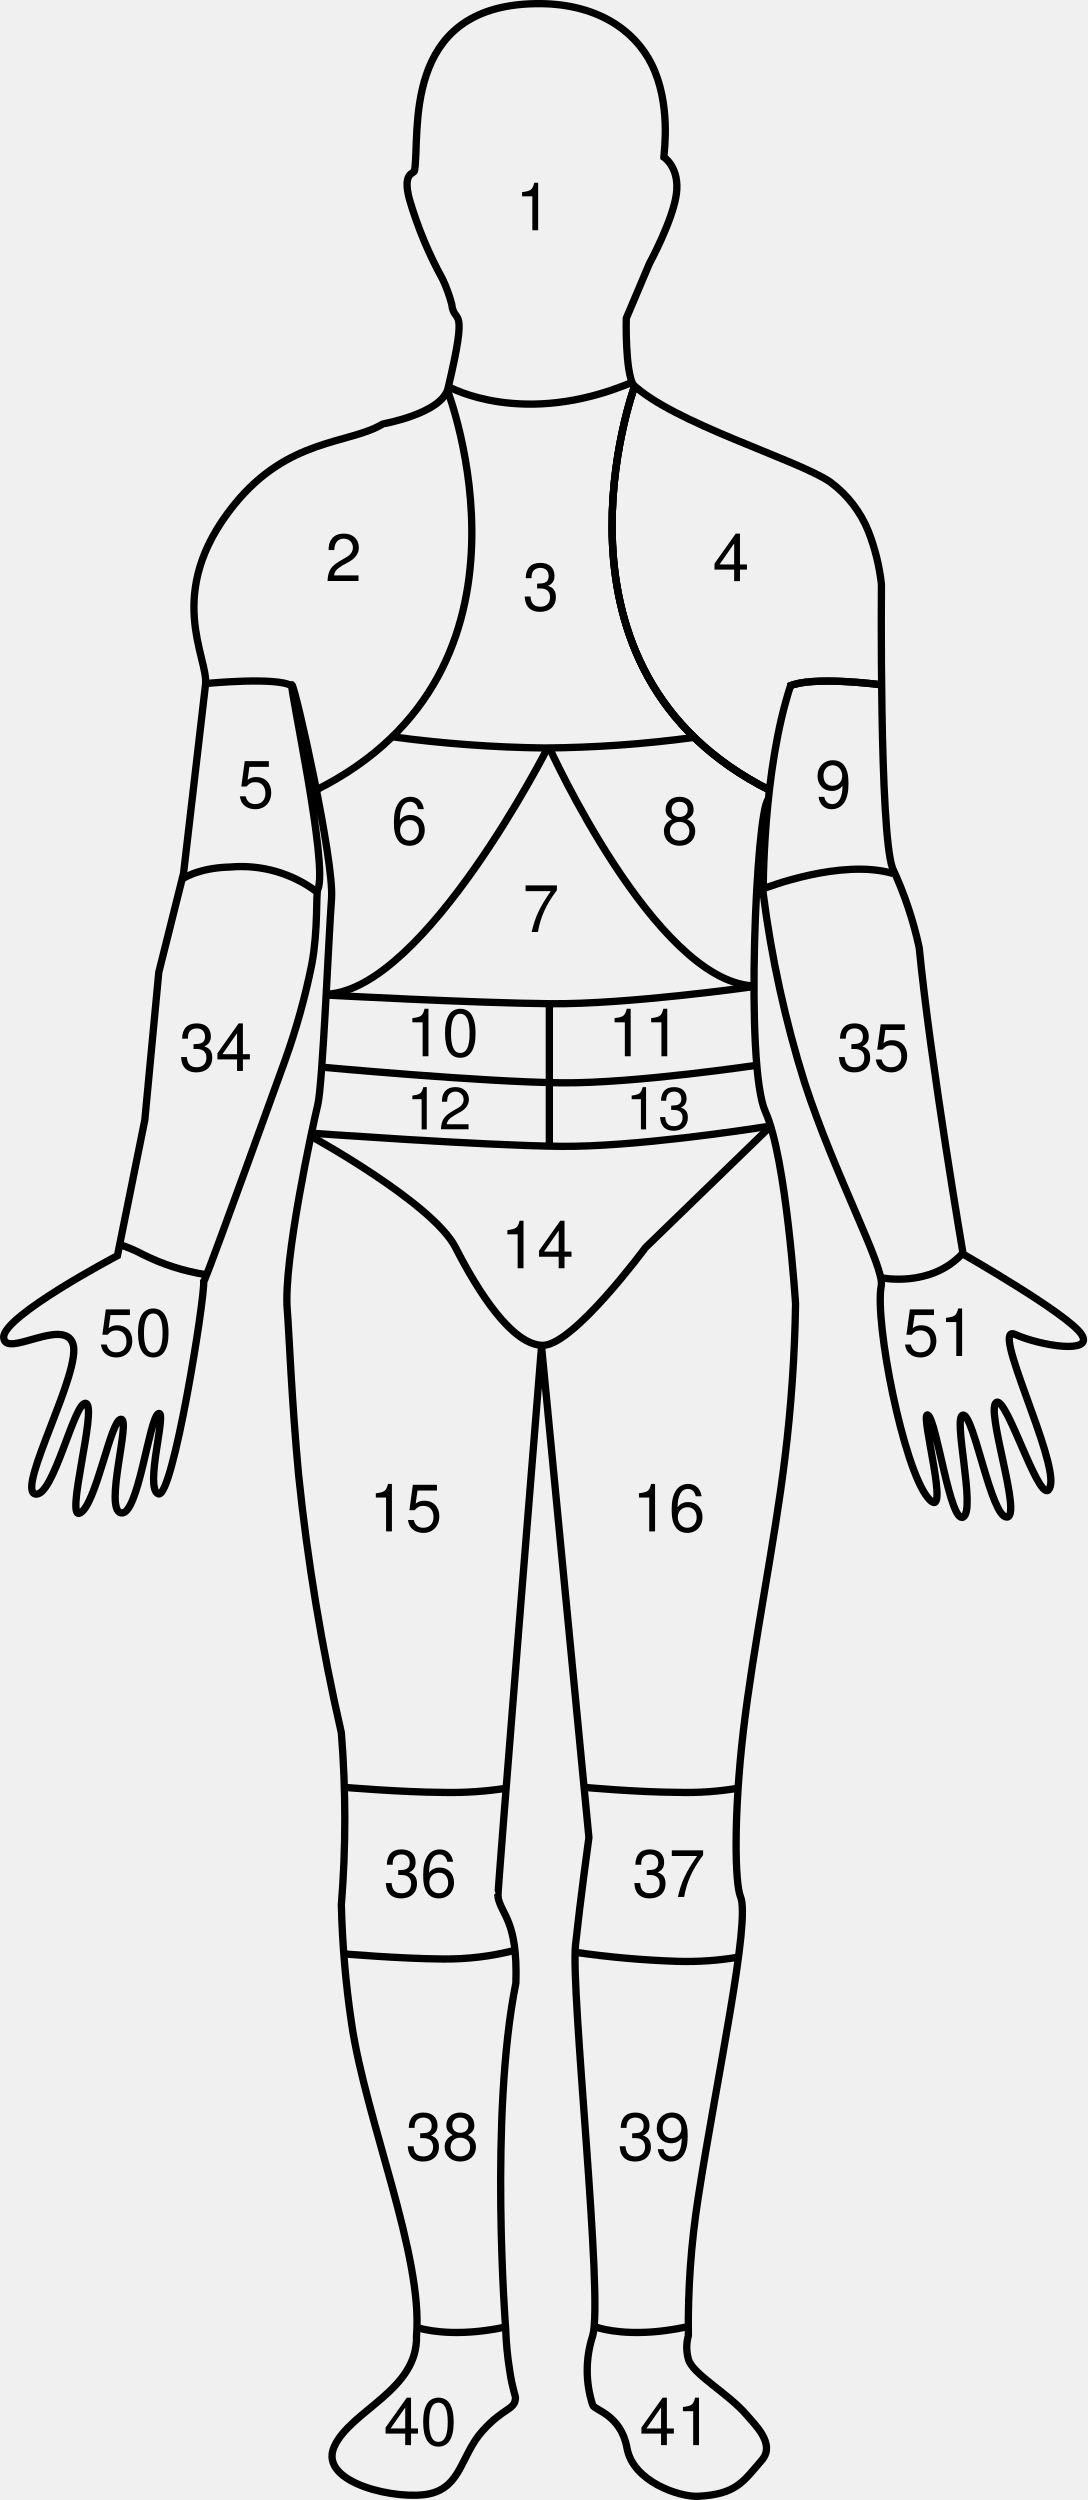
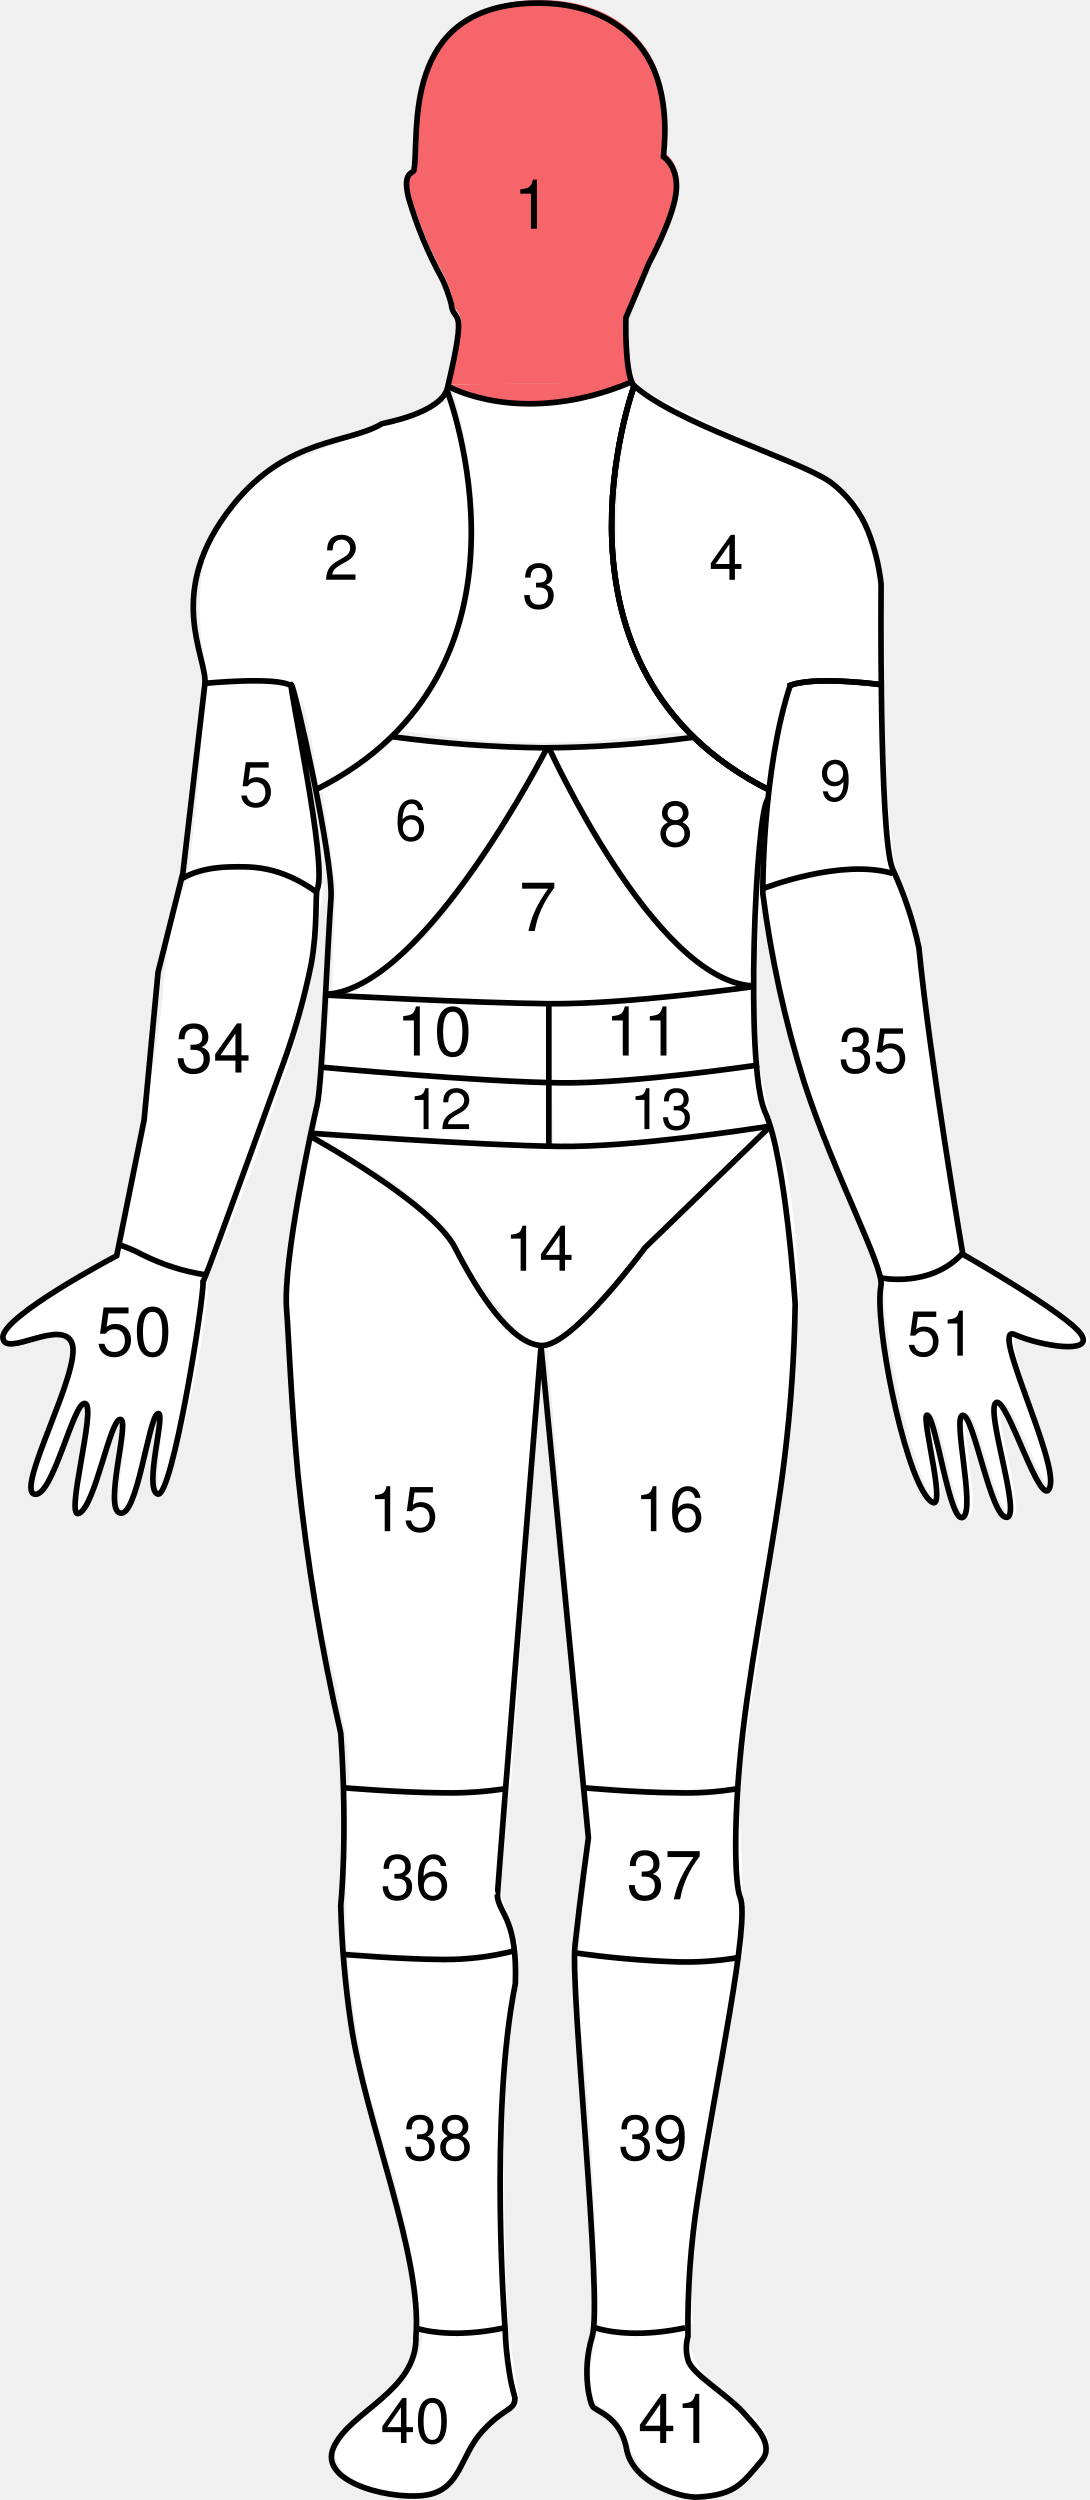
- <svg xmlns="http://www.w3.org/2000/svg" width="148.723" height="342.004" viewBox="0 0 148.723 342.004">
-   <g id="Group_1646" data-name="Group 1646" transform="translate(-113.5 -255.499)">
-     <g id="Group_1626" data-name="Group 1626" transform="translate(114 256)">
-       <path id="Path_2769" data-name="Path 2769" d="M3123.225,817.224c5.557,5.38,22.509,10.324,27.108,13.453a15.612,15.612,0,0,1,5.238,6.778,28.734,28.734,0,0,1,1.772,7.211s-.3,33.821,1.519,38.844a51.421,51.421,0,0,1,3.647,10.868c1.552,15.821,6.012,41.93,6.012,41.93s14.42,8.234,16.192,10.979-5.594,1.573-9.1,0,5.96,17.131,4.815,20.832-5.9-12.558-7.379-11.517,3.591,15.654,1.442,15.68-4.478-13.963-5.971-13.963,1.793,13.032,0,13.963-3.621-13.3-4.828-13.963,3.354,15.375,0,11.31-7.312-24.039-6.371-29.031c.467-2.481-6.362-15.048-10.494-27.771a150.318,150.318,0,0,1-5.657-25.856s-.126-16.841,3.8-28.6" transform="translate(-3037.261 -765.241)" fill="none" stroke="#000" stroke-width="1" />
-       <path id="Path_2768" data-name="Path 2768" d="M2179.091,291.955c-1.6,1.507-3.219,36.392-.367,42.7s4.122,26.268,4.122,26.268a198.989,198.989,0,0,1-1.455,21.066c-1.384,11.517-4.322,25.639-5.691,37.375-1.351,11.581-1.15,20.853-.391,22.641,1.423,3.35-3.253,24.836-5.786,41.2a113.033,113.033,0,0,0-1.342,18.866,5.883,5.883,0,0,0,0,3.194c.461,2,5.515,4.73,8,7.69,1.044,1.246,3.96,3.921,2.062,6.13-2.6,3.022-3.535,4.682-8.716,4.961-2.5.135-8.914-1.981-9.74-6.585s-4.514-5.221-4.689-5.882a15.348,15.348,0,0,1,0-9.508c1.472-5.231-3.04-47.129-2.353-53.484s1.829-14.672,1.829-14.672l-6.48-67.179s-6.074,75.13-5.966,75.269-.071-.422,0,0c.426,2.524,2.737,3.2,2.456,11.831-3.65,18.154-1.393,47.352-1.393,47.352a45.143,45.143,0,0,0,.549,5.676c.38,2.621.89,3.619.781,3.812-.108,1.59-1.6,1.194-4.515,4.447s-2.878,7.568-7.161,8.564-15.333-1.406-13.125-6.4,11.5-7.721,11.27-15.213c.921-10.97-6.936-29.465-8.882-42.705a132.221,132.221,0,0,1-1.4-16.232,146.714,146.714,0,0,0,0-23.537,290.816,290.816,0,0,1-5.849-35.286c-.961-10.278-1.317-19.773-1.551-22.593-.557-6.7,3.51-25.282,4.176-28.036s1.489-23.021,1.881-28.181-4.949-28.958-5.419-29.274,5.04,24.759,3.538,28.012c-.276.6.075,5.428-.823,10.252a94.294,94.294,0,0,1-3.65,13.1s-9.965,27.645-10.985,29.979a1.185,1.185,0,0,1-.15.277c.171,2.268-4.225,29.785-6.2,29.07s1.278-11.637,0-10.987-2.753,14.073-5.112,13.589,1.392-12.82,0-12.82-3.371,11.567-5.566,12.82,2.342-14.328.79-14.979-4.5,13.147-7,12.377,6.486-16.913,5.194-20.559-9.259,2.065-9.465-.834,15.559-11.2,15.559-11.2l3.742-18.533,1.915-20.232,3.385-13.523s2.585-22.2,3.01-25.854-5.807-12.5,3.88-24.536c7.435-9.237,15.78-8.307,20.374-11.1.02-.011,8.1-1.427,8.921-4.886,2.868-12.124.851-8.458.5-11.512a19.7,19.7,0,0,0-1.227-3.381,54.049,54.049,0,0,1-4.567-11c-.964-3.718.63-3.38.712-3.873.813-4.872-2.005-22.529,16.544-22.845,8.289-.141,13.561,3.6,15.883,8.276,2.678,5.388,1.712,11.866,1.689,12.663,0,.032,0,.061,0,.061s2.2,1.426,1.7,5.063-3.683,9.484-3.683,9.484l-3.165,7.487s-.2,7.3,1.027,9.278" transform="translate(-2074.511 -183.052)" fill="none" stroke="#000" stroke-linecap="round" stroke-width="1" />
-       <path id="Path_2789" data-name="Path 2789" d="M2266.486,2274.089a20.605,20.605,0,0,1,3.468,1.467,29.193,29.193,0,0,0,8.49,2.716" transform="translate(-2250.832 -2104.407)" fill="none" stroke="#000" stroke-width="1" />
-       <path id="Path_2788" data-name="Path 2788" d="M13373.553-4702.589s2.146-1.638,6.73-1.742a17.2,17.2,0,0,1,11.961,3.484" transform="translate(-13349.286 4822.44)" fill="none" stroke="#000" stroke-width="1" />
-       <path id="Path_2787" data-name="Path 2787" d="M13414.725-5014.185s9.821-.966,11.765.323" transform="translate(-13387.084 5107.193)" fill="none" stroke="#000" stroke-linecap="round" stroke-width="1" />
-       <path id="Path_2744" data-name="Path 2744" d="M13620.348-5515.117s14.854,38.361-18.006,54.738" transform="translate(-13559.649 5567.974)" fill="none" stroke="#000" stroke-width="1" />
-       <path id="Path_2745" data-name="Path 2745" d="M13604.977-5520.493s-14.217,38.873,18.641,55.25" transform="translate(-13518.684 5572.91)" fill="none" stroke="#000" stroke-width="1" />
-       <path id="Path_2790" data-name="Path 2790" d="M14541.8-4055.888s6.767,1.433,11.154-3.322" transform="translate(-14421.77 4230.18)" fill="none" stroke="#000" stroke-width="1" />
-       <path id="Path_2791" data-name="Path 2791" d="M14347.3-4697.862s10.451-4.125,17.605-2.015" transform="translate(-14243.212 4818.882)" fill="none" stroke="#000" stroke-width="1" />
-       <path id="Path_2792" data-name="Path 2792" d="M14400.085-5013.915s-9.313-1.237-12.423.246" transform="translate(-14280.268 5107.07)" fill="none" stroke="#000" stroke-width="1" />
-       <path id="Path_2770" data-name="Path 2770" d="M11853.568-5512.56s10.1,5.724,25.09-.631" transform="translate(-11792.659 5564.977)" fill="none" stroke="#000" stroke-width="1" />
-       <path id="Path_2771" data-name="Path 2771" d="M0,0A171.254,171.254,0,0,0,20.895,1.537,160.658,160.658,0,0,0,41.4.082" transform="translate(53.116 100.287)" fill="none" stroke="#000" stroke-width="1" />
-       <path id="Path_2774" data-name="Path 2774" d="M-96.243-2.485s20.02,1.079,30.508,1.174,27.558-2.312,27.558-2.312" transform="translate(140.568 138.122)" fill="none" stroke="#000" stroke-width="1" />
-       <path id="Path_2775" data-name="Path 2775" d="M-124.348-2.649S-101.093-.955-90.168-.84c9.931.1,25.527-2.281,28.307-2.719l.4-.064" transform="translate(166.369 157.16)" fill="none" stroke="#000" stroke-width="1" />
-       <path id="Path_2776" data-name="Path 2776" d="M-108.021.656S-86.1,2.685-75.18,2.8C-65.249,2.9-48.147.342-48.147.342" transform="translate(151.545 144.831)" fill="none" stroke="#000" stroke-width="1" />
-       <path id="Path_2772" data-name="Path 2772" d="M12021.219-4903.156s14.374,31.733,27.787,32.575" transform="translate(-11946.567 5004.946)" fill="none" stroke="#000" stroke-width="1" />
-       <path id="Path_2773" data-name="Path 2773" d="M12024.38-4912.5s-16.708,32.9-30.12,33.744" transform="translate(-11949.935 5014.262)" fill="none" stroke="#000" stroke-width="1" />
-       <path id="Path_2777" data-name="Path 2777" d="M12021.218-4475.882v19.538" transform="translate(-11946.566 4612.696)" fill="none" stroke="#000" stroke-width="1" />
-       <path id="Path_2778" data-name="Path 2778" d="M11623.152-4268.772s16.692,9.14,19.8,15.238,7.746,13.342,11.927,13.375,14.055-13.375,14.055-13.375l17-16.479" transform="translate(-11581.131 4423.703)" fill="none" stroke="#000" stroke-width="1" />
-       <path id="Path_2779" data-name="Path 2779" d="M11678.046-3328.221s7.848.667,13.554.7a49.674,49.674,0,0,0,8.93-.609" transform="translate(-11631.525 3572.225)" fill="none" stroke="#000" stroke-width="1" />
-       <path id="Path_2781" data-name="Path 2781" d="M11678.046-3333.591s7.848.666,13.554.7a37.9,37.9,0,0,0,9.822-1.175" transform="translate(-11631.525 3600.383)" fill="none" stroke="#000" stroke-width="1" />
-       <path id="Path_2780" data-name="Path 2780" d="M11685.381-3328.327s7.246.676,12.951.7a42.065,42.065,0,0,0,8.547-.617" transform="translate(-11606.126 3572.323)" fill="none" stroke="#000" stroke-width="1" />
-       <path id="Path_2782" data-name="Path 2782" d="M11671.873-3334.934a126.94,126.94,0,0,0,14.059,1.245,42.061,42.061,0,0,0,8.547-.616" transform="translate(-11593.726 3601.503)" fill="none" stroke="#000" stroke-width="1" />
-       <path id="Path_2783" data-name="Path 2783" d="M11798.131-2267.378s3.048,1.15,8.562.585a34.52,34.52,0,0,0,3.683-.585" transform="translate(-11741.767 2585.225)" fill="none" stroke="#000" stroke-width="1" />
-       <path id="Path_2784" data-name="Path 2784" d="M11798.131-2267.378s3.048,1.15,8.562.585a34.52,34.52,0,0,0,3.683-.585" transform="translate(-11717.094 2585.225)" fill="none" stroke="#000" stroke-width="1" />
-       <path id="Path_2794" data-name="Path 2794" d="M13604.977-5520.493s-14.217,38.873,18.641,55.25" transform="translate(-13518.684 5572.91)" fill="none" stroke="#000" stroke-width="1" />
-       <path id="Path_2812" data-name="Path 2812" d="M14400.085-5013.915s-9.313-1.237-12.423.246" transform="translate(-14280.268 5107.07)" fill="none" stroke="#000" stroke-width="1" />
-       <path id="Path_2813" data-name="Path 2813" d="M13604.977-5520.493s-14.217,38.873,18.641,55.25" transform="translate(-13518.684 5572.91)" fill="none" stroke="#000" stroke-width="1" />
+ <svg xmlns="http://www.w3.org/2000/svg" width="192.318" height="441.455" viewBox="0 0 192.318 441.455">
+   <g id="Group_1692" data-name="Group 1692" transform="translate(0.5)">
+     <path id="Path_2846" data-name="Path 2846" d="M12086.54-2267.378a56.079,56.079,0,0,0,8.553.808,41.1,41.1,0,0,0,7.78-.808s-1.6,2.948,1.784,8.1,9.788,6.472,11.623,11.428c1.772,4.783-6.757,9.636-6.757,9.636s-5.315,1.533-9.582,0-4.787-2.324-7.192-6.106-1.009-3.7-2.657-6.14-3.941-1.14-4.829-5.369S12086.54-2267.378,12086.54-2267.378Z" transform="translate(-11981.302 2677.938)" fill="#fff" />
+     <path id="Path_2845" data-name="Path 2845" d="M11689.194-2267.378l1.979,13.125a52.84,52.84,0,0,0-8.107,8.037c-3.83,4.771-1.581,7.869-7.716,8.411s-15.18-.808-16.616-6.1,9.128-9.978,12.913-15.3,2-8.167,2-8.167a45.1,45.1,0,0,0,7.885.822A41.1,41.1,0,0,0,11689.194-2267.378Z" transform="translate(-11600.015 2677.938)" fill="#fff" />
+     <path id="Path_2843" data-name="Path 2843" d="M11681.138-2894.285a89.444,89.444,0,0,0,15.552,1.192,87.644,87.644,0,0,0,14.488-1.83s.511.277-1.537,15.584-.254,50.679-.254,50.679a34.324,34.324,0,0,1-7.815,1.242,31.392,31.392,0,0,1-7.644-.931,126.6,126.6,0,0,0-5.927-29.873c-1.079-4.951-3.03-9.927-3.837-14.082C11680.966-2888.787,11681.138-2894.285,11681.138-2894.285Z" transform="translate(-11620.164 3239.024)" fill="#fff" />
+     <path id="Path_2844" data-name="Path 2844" d="M11709.268-2893.633a93.812,93.812,0,0,1-14.2.731,80.285,80.285,0,0,1-14.08-1.807s-1.511.184.537,15.492,3,50.434,3,50.434,1.793,1.48,5.659,1.558,11.076-1.558,11.076-1.558-2.071-12.45,2.562-28.372c1.078-4.95,1.237-10.588,2.044-14.743C11709.062-2888.382,11709.268-2893.633,11709.268-2893.633Z" transform="translate(-11579.305 3239.043)" fill="#fff" />
+     <path id="Path_2842" data-name="Path 2842" d="M11721.121-3168.47a140.73,140.73,0,0,1-15.533,1.088,89.76,89.76,0,0,1-11.926-.7s.3,13.33-.554,19.055a73.143,73.143,0,0,0-.866,9.607l14.953,2.011,13.926-1.121s.029-15.424-.6-23.034S11721.121-3168.47,11721.121-3168.47Z" transform="translate(-11590.38 3483.796)" fill="#fff" />
+     <path id="Path_2841" data-name="Path 2841" d="M11678.045-3168.327a140.825,140.825,0,0,0,15.535,1.087,86.431,86.431,0,0,0,13.4-1.087s-2.328,13.4-1.474,19.123,4.632,10,2.014,10.263c-1.292.129-15.511,1.013-15.511,1.013l-13.962-1.346Z" transform="translate(-11617.399 3483.654)" fill="#fff" />
+     <path id="Path_2839" data-name="Path 2839" d="M11620.937-4137.5l5.532-77.794s-4.662-1.249-8.591-7.337c-2.5-3.063-4.121-8.338-7.036-11.745-7.814-9.134-12.174-9.083-14.773-12.439-6.944-4.482-10.074-5.48-10.074-5.48s-.321,1.6-1.571,8.564a120.637,120.637,0,0,0-2.74,19.946c.674,12.463,1.842,31.073,4.062,46.445,2.441,16.9,4.117,18.335,5.92,29.991s0,9.849,0,9.849l15.847,1.035Z" transform="translate(-11531.242 4452.946)" fill="#fff" />
+     <path id="Path_2840" data-name="Path 2840" d="M11582.567-4144.373l-6.762-77.627a19.174,19.174,0,0,0,9.212-7.773c2.5-3.063,4.122-8.337,7.036-11.745,7.813-9.135,12.175-9.083,14.772-12.439,6.946-4.482,8.645-6.327,8.645-6.327s1.753,2.446,3,9.41a161.36,161.36,0,0,1,1.906,20.484c-.672,12.462-2.355,30.287-4.577,45.659-2.441,16.9-2.768,18.585-4.571,30.24s-1.356,10.883-1.356,10.883h-14.49Z" transform="translate(-11479.709 4459.56)" fill="#fff" />
+     <path id="Path_2838" data-name="Path 2838" d="M11626.625-4268.85s22.643,1.8,42.6,1.879a212.816,212.816,0,0,0,37.936-3.534s-12.607,12.072-21.911,21.411c-2.392,2.4-4.041,4.865-5.767,6.916-4.971,5.905-7.613,9.709-12.036,10.295-5.724.044-10.515-9.455-15.979-18.188S11626.625-4268.85,11626.625-4268.85Z" transform="translate(-11571.426 4469.324)" fill="#fff" />
+     <path id="Path_2837" data-name="Path 2837" d="M12056.816-4373.909l2.268,10.539s-11.441,2.075-21.075,3a155.662,155.662,0,0,1-17.458.686l-.365-10.937,18.437-.825Z" transform="translate(-11923.307 4561.819)" fill="#fff" />
+     <path id="Path_2836" data-name="Path 2836" d="M11628.362-4369.52l39.878,2.751v11.25l-41.615-2.395Z" transform="translate(-11571.426 4557.895)" fill="#fff" />
+     <path id="Path_2835" data-name="Path 2835" d="M12021.262-4500.851v13.644a92.432,92.432,0,0,0,17.563-.46c9-1.187,18.955-2.421,18.955-2.421l-.609-13.719-17.135,1.983Z" transform="translate(-11924.27 4677.985)" fill="#fff" />
+     <path id="Path_2834" data-name="Path 2834" d="M11643.907-4490l39.186,1.777v13.172h-10.413l-29.643-2.3Z" transform="translate(-11586.1 4665.641)" fill="#fff" />
+     <path id="Path_2833" data-name="Path 2833" d="M11695.4-4902.752a188.178,188.178,0,0,0,14.351,25.137c9.568,14.359,21.254,16.834,21.254,16.834a273.662,273.662,0,0,1-34.89,3.246c-18.536.457-39.256-1.419-39.256-1.419s10.694-2.753,19.62-14.417S11695.4-4902.752,11695.4-4902.752Z" transform="translate(-11598.459 5034.741)" fill="#fff" />
+     <path id="Path_2832" data-name="Path 2832" d="M12058.852-4918.17s-3.561,7.436-16.512,25.375c-12.6,17.453-22.359,17.637-22.359,17.637l.727-18.78-2.355-16.836,13.719-9.56Z" transform="translate(-11961.91 5050.359)" fill="#fff" />
+     <path id="Path_2831" data-name="Path 2831" d="M12021.218-4918.472s2.079,7.738,15.031,25.676c12.6,17.453,20.563,16.281,20.563,16.281l3.121-34.293-13.417-9.526Z" transform="translate(-11924.229 5050.466)" fill="#fff" />
+     <path id="Path_2828" data-name="Path 2828" d="M15332.542-5599.569a47.963,47.963,0,0,0-11.645-3.123,40.21,40.21,0,0,0-10.93.346s-3.148,1.283-5.27,15.1c-.482,3.151-.611,7.625-1.338,12.568-2.445,16.673-6.4,37.965-6.4,37.965a31.518,31.518,0,0,0,6.859,3.364c3.654,1.2,8.486,2.21,8.486,2.21a331.426,331.426,0,0,0,13.064-34.766C15327.614-5568.793,15332.542-5599.569,15332.542-5599.569Z" transform="translate(-15275.749 5755.896)" fill="#fff" />
+     <path id="Union_46" data-name="Union 46" d="M.144,42.2C-1.071,35.749,5.733,6.564,7.994,3.736c1.186-1.484.887,2.78.559,7.044-.3,3.861-.615,7.723.126,7.316,1.56-.857,3.923-19.242,6.239-18.04s-1.781,16.789.147,16.789S19.855.023,22.631.056s-3.382,17.992-1.465,19.337c.915.642,2.39-3.611,3.969-7.863,1.73-4.659,3.585-9.317,4.966-7.541,2.643,3.4-10.463,28.292-5.316,27.6s13.342-2.79,11.052.757C33.845,35.433,19.2,44.2,15.41,46.439l.06.064-.1-.039c-.542.32-.849.5-.849.5Z" transform="translate(36.233 267.064) rotate(180)" fill="#fff" />
+     <path id="Path_2825" data-name="Path 2825" d="M15307.92-5915.6s-11.158-1.645-16.139-.335c-.84.222-.562,3.627-.562,3.627l-.748,13.11-1.916,17.649s6.338-2.3,12.066-1.576a37.562,37.562,0,0,1,11.365,3.785s-.432-9.013-1.535-17.939S15307.92-5915.6,15307.92-5915.6Z" transform="translate(-15255.782 6036.423)" fill="#fff" />
+     <path id="Path_2824" data-name="Path 2824" d="M15084.125-6394.62s-32.84,12.762-33.1,12.889c-16.348,12.641-10.068,29.3-10.363,38.2,0,0,13.824-2.533,16.262.5s3.766,18.162,3.766,18.162,22.586-11.676,26.146-31.809S15084.125-6394.62,15084.125-6394.62Z" transform="translate(-15004.95 6465.1)" fill="#fff" />
+     <path id="Path_2819" data-name="Path 2819" d="M15051.745-6410.019s23.154,11.747,34.605,16.98,9.01,26.842,9.307,35.743c0,0-13.824-2.533-16.264.5s-3.764,18.163-3.764,18.163-22.586-11.676-26.146-31.809S15051.745-6410.019,15051.745-6410.019Z" transform="translate(-14939.999 6478.237)" fill="#fff" />
+     <path id="Path_2820" data-name="Path 2820" d="M15301.154-5915.6s11.16-1.645,16.139-.335c.84.222.563,3.627.563,3.627v13.014l1.8,16.493a40.361,40.361,0,0,0-11.2-.323,52.616,52.616,0,0,0-11.715,3.23,129.107,129.107,0,0,1,.848-17.4A161.366,161.366,0,0,1,15301.154-5915.6Z" transform="translate(-15162.077 6036.74)" fill="#fff" />
+     <path id="Union_45" data-name="Union 45" d="M8.692,28.867c-.722-.4.008,3.591.638,7.578.73,4.624,1.325,9.248-.638,7.034C5.036,39.356-1.057,11.214.158,4.764L14.532,0s.307.179.849.5l.1-.039-.06.064c3.787,2.236,18.436,11.007,20.428,14.09,2.291,3.546-7.227,2.032-11.757,0s6.52,23.289,5.8,27.195c-.382,2.062-2.364-2.651-4.433-7.363-1.851-4.216-3.771-8.432-4.677-7.8-1.918,1.345,4.639,20.225,1.863,20.258s-5.785-18.04-7.714-18.04,2.316,16.837,0,18.04a.473.473,0,0,1-.22.056C12.466,46.964,10.2,29.7,8.692,28.867Z" transform="translate(155.616 221.053)" fill="#fff" />
+     <path id="Path_2821" data-name="Path 2821" d="M15296.713-5599.569a47.933,47.933,0,0,1,11.643-3.123,40.221,40.221,0,0,1,10.932.346s3.146,1.283,5.268,15.1c.484,3.151.611,7.625,1.338,12.568,2.443,16.673,6.43,39.406,6.43,39.406a19.129,19.129,0,0,1-6.506,3.983,19.525,19.525,0,0,1-7.885.544s-8.854-17.922-14.045-35.16C15301.639-5568.793,15296.713-5599.569,15296.713-5599.569Z" transform="translate(-15162.289 5756.213)" fill="#fff" />
+     <path id="Path_2811" data-name="Path 2811" d="M15133.352-6171.781a54.109,54.109,0,0,0,16.654,2.5c6.125-.181,12.379-3.185,15.787-3.285-1.607,2.308-4.967,19.734-2.807,35.1,2.006,15.753,13.391,26.756,13.391,26.756a192.537,192.537,0,0,1-26.957,2.3,161.532,161.532,0,0,1-25.566-2.244s10.807-12.006,13.182-27.286S15133.352-6171.781,15133.352-6171.781Z" transform="translate(-15054.228 6239.548)" fill="#fff" />
+     <g id="Group_1623" data-name="Group 1623" transform="translate(71.631)">
+       <path id="Path_2786" data-name="Path 2786" d="M2755.055,251.342c3.706-15.663,1.087-10.881.636-14.826a25.593,25.593,0,0,0-1.589-4.342,69.669,69.669,0,0,1-5.93-14.191c-1.246-4.8.846-4.447.953-5.083,1.051-6.295-2.574-29.033,21.392-29.441,10.709-.182,17.44,4.66,20.439,10.7,3.459,6.961,2.255,15.279,2.224,16.309,0,.041,0,.106,0,.106s2.863,1.867,2.223,6.566-4.766,12.179-4.766,12.179l-4.13,9.743s-.209,9.409,1.377,11.967" transform="translate(-2747.777 -183.453)" fill="#f66569" />
+       <path id="Path_2785" data-name="Path 2785" d="M11851.5-5507.076s13.576,7.788,32.937-.424" transform="translate(-11844.326 5574.965)" fill="#f66569" />
    </g>
-     <text id="_1" data-name="1" transform="translate(189 287)" font-size="9" font-family="Helvetica">
-       <tspan x="-5.005" y="0">1</tspan>
+   </g>
+   <g id="Group_1636" data-name="Group 1636" transform="translate(0.5 0.547)">
+     <text id="_1" data-name="1" transform="translate(96.825 39.841)" font-size="12" font-family="Helvetica">
+       <tspan x="-6.674" y="0">1</tspan>
    </text>
-     <text id="_3" data-name="3" transform="translate(190 339)" font-size="9" font-family="Helvetica">
-       <tspan x="-5.005" y="0">3</tspan>
+     <g id="Group_1626" data-name="Group 1626" transform="translate(0 0)">
+       <path id="Path_2769" data-name="Path 2769" d="M3123.225,817.224c7.176,6.949,29.07,13.334,35.01,17.374a20.163,20.163,0,0,1,6.764,8.754,37.11,37.11,0,0,1,2.289,9.313s-.387,43.68,1.962,50.168a66.427,66.427,0,0,1,4.711,14.036c2,20.433,7.764,54.153,7.764,54.153s18.624,10.635,20.913,14.18-7.224,2.032-11.752,0,7.7,22.125,6.219,26.9-7.614-16.218-9.531-14.874,4.638,20.218,1.863,20.251-5.783-18.033-7.711-18.033,2.315,16.831,0,18.033-4.677-17.177-6.236-18.033,4.331,19.856,0,14.607-9.444-31.047-8.228-37.494c.6-3.2-8.216-19.434-13.553-35.866A194.146,194.146,0,0,1,3146.4,907.3s-.163-21.75,4.907-36.938" transform="translate(-3012.202 -750.087)" fill="none" stroke="#000" stroke-width="1" />
+       <path id="Path_2768" data-name="Path 2768" d="M2209.577,323.7c-2.06,1.947-4.158,47-.474,55.148s5.324,33.925,5.324,33.925a257.049,257.049,0,0,1-1.879,27.207c-1.787,14.874-5.582,33.113-7.351,48.27-1.745,14.957-1.485,26.932-.5,29.24,1.838,4.327-4.2,32.076-7.472,53.21a145.978,145.978,0,0,0-1.734,24.365,7.6,7.6,0,0,0,0,4.125c.6,2.584,7.123,6.109,10.328,9.932,1.349,1.609,5.115,5.064,2.662,7.917-3.355,3.9-4.566,6.047-11.256,6.407-3.227.174-11.513-2.558-12.58-8.505s-5.83-6.743-6.056-7.6c-.2-.176-2.011-5.722,0-12.279,1.9-6.756-3.926-60.868-3.039-69.075s2.362-18.949,2.362-18.949l-8.369-86.762s-7.845,97.031-7.7,97.21-.092-.545,0,0c.551,3.26,3.535,4.137,3.172,15.279-4.714,23.446-1.8,61.156-1.8,61.156a58.329,58.329,0,0,0,.709,7.331c.491,3.385,1.149,4.674,1.009,4.923-.139,2.053-2.06,1.542-5.831,5.743s-3.717,9.774-9.248,11.06-19.8-1.816-16.952-8.27,14.848-9.972,14.555-19.648c1.189-14.168-8.957-38.054-11.471-55.154a170.789,170.789,0,0,1-1.808-20.964s1.287-11.834,0-30.4a375.575,375.575,0,0,1-7.554-45.572c-1.242-13.274-1.7-25.537-2-29.179-.719-8.65,4.533-32.652,5.394-36.208s1.923-29.731,2.429-36.4-6.391-37.4-7-37.808,6.509,31.977,4.57,36.177c-.356.772.1,7.01-1.063,13.241a121.779,121.779,0,0,1-4.714,16.917s-12.87,35.7-14.187,38.719a1.531,1.531,0,0,1-.194.358c.221,2.929-5.457,38.468-8.01,37.545s1.651-15.03,0-14.19-3.556,18.175-6.6,17.55,1.8-16.557,0-16.557-4.353,14.939-7.189,16.557,3.025-18.505,1.02-19.345-5.807,16.98-9.04,15.985,8.376-21.843,6.708-26.551-11.958,2.667-12.224-1.077,20.095-14.463,20.095-14.463l4.833-23.935,2.473-26.13,4.372-17.465s3.339-28.667,3.887-33.391-7.5-16.146,5.011-31.689c9.6-11.93,20.38-10.729,26.313-14.332.025-.014,10.465-1.843,11.522-6.31,3.7-15.658,1.1-10.924.648-14.868a25.446,25.446,0,0,0-1.585-4.366,69.809,69.809,0,0,1-5.9-14.2c-1.245-4.8.814-4.366.919-5,1.051-6.292-2.59-29.1,21.367-29.5,10.705-.182,17.514,4.654,20.513,10.688,3.458,6.958,2.211,15.326,2.181,16.355,0,.041,0,.079,0,.079s2.84,1.842,2.2,6.539-4.757,12.249-4.757,12.249l-4.087,9.669s-.258,9.425,1.327,11.983" transform="translate(-2074.511 -183.052)" fill="none" stroke="#000" stroke-linecap="round" stroke-width="1" />
+       <path id="Path_2789" data-name="Path 2789" d="M2266.486,2274.089a26.616,26.616,0,0,1,4.479,1.894,37.709,37.709,0,0,0,10.965,3.507" transform="translate(-2246.269 -2054.944)" fill="none" stroke="#000" stroke-width="1" />
+       <path id="Path_2788" data-name="Path 2788" d="M13373.552-4702.074s2.773-2.116,8.693-2.25c3.781-.086,8.785-.292,15.447,4.5" transform="translate(-13342.211 4856.863)" fill="none" stroke="#000" stroke-width="1" />
+       <path id="Path_2787" data-name="Path 2787" d="M13414.724-5014.083s12.686-1.248,15.2.417" transform="translate(-13379.025 5134.205)" fill="none" stroke="#000" stroke-linecap="round" stroke-width="1" />
+       <path id="Path_2744" data-name="Path 2744" d="M13625.6-5515.117s19.184,49.543-23.256,70.694" transform="translate(-13547.203 5583.382)" fill="none" stroke="#000" stroke-width="1" />
+       <path id="Path_2745" data-name="Path 2745" d="M13605.869-5520.493s-18.361,50.205,24.074,71.355" transform="translate(-13494.421 5588.19)" fill="none" stroke="#000" stroke-width="1" />
+       <path id="Path_2790" data-name="Path 2790" d="M14541.8-4054.92s8.738,1.851,14.406-4.291" transform="translate(-14386.78 4280.019)" fill="none" stroke="#000" stroke-width="1" />
+       <path id="Path_2791" data-name="Path 2791" d="M14347.3-4697.1s13.5-5.328,22.738-2.6" transform="translate(-14212.87 4853.398)" fill="none" stroke="#000" stroke-width="1" />
+       <path id="Path_2792" data-name="Path 2792" d="M14403.705-5013.774s-12.027-1.6-16.043.317" transform="translate(-14248.961 5134.084)" fill="none" stroke="#000" stroke-width="1" />
+       <path id="Path_2770" data-name="Path 2770" d="M11853.568-5512.376s13.049,7.393,32.4-.815" transform="translate(-11774.903 5580.072)" fill="none" stroke="#000" stroke-width="1" />
+       <path id="Path_2771" data-name="Path 2771" d="M0,0A221.176,221.176,0,0,0,26.986,1.984,207.49,207.49,0,0,0,53.462.106" transform="translate(68.6 129.521)" fill="none" stroke="#000" stroke-width="1" />
+       <path id="Path_2774" data-name="Path 2774" d="M-96.243-2.154S-70.387-.76-56.842-.637s35.591-2.986,35.591-2.986" transform="translate(153.49 177.33)" fill="none" stroke="#000" stroke-width="1" />
+       <path id="Path_2775" data-name="Path 2775" d="M-124.348-2.365S-94.314-.177-80.2-.029c12.826.135,32.968-2.945,36.558-3.512l.517-.083" transform="translate(178.619 201.917)" fill="none" stroke="#000" stroke-width="1" />
+       <path id="Path_2776" data-name="Path 2776" d="M-108.021.747s28.306,2.621,42.415,2.77C-52.781,3.652-30.693.342-30.693.342" transform="translate(164.233 187.15)" fill="none" stroke="#000" stroke-width="1" />
+       <path id="Path_2772" data-name="Path 2772" d="M12021.219-4903.156s18.564,40.983,35.888,42.071" transform="translate(-11924.806 5034.619)" fill="none" stroke="#000" stroke-width="1" />
+       <path id="Path_2773" data-name="Path 2773" d="M12033.16-4912.5s-21.579,42.494-38.9,43.581" transform="translate(-11937.014 5043.927)" fill="none" stroke="#000" stroke-width="1" />
+       <path id="Path_2777" data-name="Path 2777" d="M12021.218-4475.882v25.234" transform="translate(-11924.805 4652.579)" fill="none" stroke="#000" stroke-width="1" />
+       <path id="Path_2778" data-name="Path 2778" d="M11623.152-4268.411s21.559,11.8,25.578,19.68,10,17.231,15.4,17.274,18.151-17.274,18.151-17.274l21.956-21.283" transform="translate(-11568.881 4468.504)" fill="none" stroke="#000" stroke-width="1" />
+       <path id="Path_2779" data-name="Path 2779" d="M11678.046-3328.22s10.135.861,17.5.9a64.153,64.153,0,0,0,11.532-.787" transform="translate(-11617.964 3643.354)" fill="none" stroke="#000" stroke-width="1" />
+       <path id="Path_2781" data-name="Path 2781" d="M11678.046-3333.451s10.135.86,17.5.9a48.956,48.956,0,0,0,12.686-1.518" transform="translate(-11617.964 3678.015)" fill="none" stroke="#000" stroke-width="1" />
+       <path id="Path_2780" data-name="Path 2780" d="M11685.38-3328.327s9.358.873,16.727.91a54.352,54.352,0,0,0,11.039-.8" transform="translate(-11583.021 3643.449)" fill="none" stroke="#000" stroke-width="1" />
+       <path id="Path_2782" data-name="Path 2782" d="M11671.873-3334.934a163.942,163.942,0,0,0,18.156,1.608,54.327,54.327,0,0,0,11.039-.8" transform="translate(-11570.945 3679.21)" fill="none" stroke="#000" stroke-width="1" />
+       <path id="Path_2783" data-name="Path 2783" d="M11798.131-2267.378s3.936,1.485,11.057.756a44.646,44.646,0,0,0,4.757-.756" transform="translate(-11725.336 2677.88)" fill="none" stroke="#000" stroke-width="1" />
+       <path id="Path_2784" data-name="Path 2784" d="M11798.131-2267.378s3.936,1.485,11.057.756a44.646,44.646,0,0,0,4.757-.756" transform="translate(-11693.471 2677.88)" fill="none" stroke="#000" stroke-width="1" />
+       <path id="Path_2794" data-name="Path 2794" d="M13605.869-5520.493s-18.361,50.205,24.074,71.355" transform="translate(-13494.421 5588.19)" fill="none" stroke="#000" stroke-width="1" />
+       <path id="Path_2812" data-name="Path 2812" d="M14403.705-5013.774s-12.027-1.6-16.043.317" transform="translate(-14248.961 5134.084)" fill="none" stroke="#000" stroke-width="1" />
+       <path id="Path_2813" data-name="Path 2813" d="M13605.869-5520.493s-18.361,50.205,24.074,71.355" transform="translate(-13494.421 5588.19)" fill="none" stroke="#000" stroke-width="1" />
+     </g>
+     <text id="_3" data-name="3" transform="translate(97.825 106.841)" font-size="11" font-family="Helvetica">
+       <tspan x="-6.118" y="0">3</tspan>
    </text>
-     <text id="_2" data-name="2" transform="translate(163 335)" font-size="9" font-family="Helvetica">
-       <tspan x="-5.005" y="0">2</tspan>
+     <text id="_2" data-name="2" transform="translate(62.825 101.841)" font-size="11" font-family="Helvetica">
+       <tspan x="-6.118" y="0">2</tspan>
    </text>
-     <text id="_5" data-name="5" transform="translate(151 366)" font-size="9" font-family="Helvetica">
-       <tspan x="-5.005" y="0">5</tspan>
+     <text id="_5" data-name="5" transform="translate(47.825 141.841)" font-size="11" font-family="Helvetica">
+       <tspan x="-6.118" y="0">5</tspan>
    </text>
-     <text id="_34" data-name="34" transform="translate(148 402)" font-size="9" font-family="Helvetica">
-       <tspan x="-10.011" y="0">34</tspan>
+     <text id="_34" data-name="34" transform="translate(43.825 188.841)" font-size="12" font-family="Helvetica">
+       <tspan x="-13.348" y="0">34</tspan>
    </text>
-     <text id="_50" data-name="50" transform="translate(137 441)" font-size="9" font-family="Helvetica">
-       <tspan x="-10.011" y="0">50</tspan>
+     <text id="_50" data-name="50" transform="translate(29.825 238.841)" font-size="12" font-family="Helvetica">
+       <tspan x="-13.348" y="0">50</tspan>
    </text>
-     <text id="_51" data-name="51" transform="translate(247 441)" font-size="9" font-family="Helvetica">
-       <tspan x="-10.011" y="0">51</tspan>
+     <text id="_51" data-name="51" transform="translate(171.825 238.841)" font-size="11" font-family="Helvetica">
+       <tspan x="-12.235" y="0">51</tspan>
    </text>
-     <text id="_35" data-name="35" transform="translate(238 402)" font-size="9" font-family="Helvetica">
-       <tspan x="-10.011" y="0">35</tspan>
+     <text id="_35" data-name="35" transform="translate(159.825 188.841)" font-size="11" font-family="Helvetica">
+       <tspan x="-12.235" y="0">35</tspan>
    </text>
-     <text id="_6" data-name="6" transform="translate(172 371)" font-size="9" font-family="Helvetica">
-       <tspan x="-5.005" y="0">6</tspan>
+     <text id="_6" data-name="6" transform="translate(74.825 147.841)" font-size="10" font-family="Helvetica">
+       <tspan x="-5.562" y="0">6</tspan>
    </text>
-     <text id="_10" data-name="10" transform="translate(179 400)" font-size="9" font-family="Helvetica">
-       <tspan x="-10.011" y="0">10</tspan>
+     <text id="_10" data-name="10" transform="translate(82.825 185.841)" font-size="12" font-family="Helvetica">
+       <tspan x="-13.348" y="0">10</tspan>
    </text>
-     <text id="_12" data-name="12" transform="translate(178 410)" font-size="8" font-family="Helvetica">
-       <tspan x="-8.898" y="0">12</tspan>
+     <text id="_12" data-name="12" transform="translate(82.825 198.841)" font-size="10" font-family="Helvetica">
+       <tspan x="-11.123" y="0">12</tspan>
    </text>
-     <text id="_13" data-name="13" transform="translate(208 410)" font-size="8" font-family="Helvetica">
-       <tspan x="-8.898" y="0">13</tspan>
+     <text id="_13" data-name="13" transform="translate(121.825 198.841)" font-size="10" font-family="Helvetica">
+       <tspan x="-11.123" y="0">13</tspan>
    </text>
-     <text id="_11" data-name="11" transform="translate(206 400)" font-size="9" font-family="Helvetica">
-       <tspan x="-9.347" y="0">11</tspan>
+     <text id="_11" data-name="11" transform="translate(118.825 185.841)" font-size="12" font-family="Helvetica">
+       <tspan x="-12.463" y="0">11</tspan>
    </text>
-     <text id="_7" data-name="7" transform="translate(190 383)" font-size="9" font-family="Helvetica">
-       <tspan x="-5.005" y="0">7</tspan>
+     <text id="_7" data-name="7" transform="translate(97.825 163.841)" font-size="12" font-family="Helvetica">
+       <tspan x="-6.674" y="0">7</tspan>
    </text>
-     <text id="_14" data-name="14" transform="translate(192 429)" font-size="9" font-family="Helvetica">
-       <tspan x="-10.011" y="0">14</tspan>
+     <text id="_14" data-name="14" transform="translate(100.825 223.841)" font-size="11" font-family="Helvetica">
+       <tspan x="-12.235" y="0">14</tspan>
    </text>
-     <text id="_15" data-name="15" transform="translate(174 465)" font-size="9" font-family="Helvetica">
-       <tspan x="-10.011" y="0">15</tspan>
+     <text id="_15" data-name="15" transform="translate(76.825 269.841)" font-size="11" font-family="Helvetica">
+       <tspan x="-12.235" y="0">15</tspan>
    </text>
-     <text id="_36" data-name="36" transform="translate(171 515)" font-size="9" font-family="Helvetica">
-       <tspan x="-5.005" y="0">36</tspan>
+     <text id="_36" data-name="36" transform="translate(72.825 334.841)" font-size="11" font-family="Helvetica">
+       <tspan x="-6.118" y="0">36</tspan>
    </text>
-     <text id="_38" data-name="38" transform="translate(174 551)" font-size="9" font-family="Helvetica">
-       <tspan x="-5.005" y="0">38</tspan>
+     <text id="_38" data-name="38" transform="translate(76.825 380.841)" font-size="11" font-family="Helvetica">
+       <tspan x="-6.118" y="0">38</tspan>
    </text>
-     <text id="_40" data-name="40" transform="translate(171 590)" font-size="9" font-family="Helvetica">
-       <tspan x="-5.005" y="0">40</tspan>
+     <text id="_40" data-name="40" transform="translate(72.825 430.841)" font-size="11" font-family="Helvetica">
+       <tspan x="-6.118" y="0">40</tspan>
    </text>
-     <text id="_16" data-name="16" transform="translate(210 465)" font-size="9" font-family="Helvetica">
-       <tspan x="-10.011" y="0">16</tspan>
+     <text id="_16" data-name="16" transform="translate(123.825 269.841)" font-size="11" font-family="Helvetica">
+       <tspan x="-12.235" y="0">16</tspan>
    </text>
-     <text id="_37" data-name="37" transform="translate(205 515)" font-size="9" font-family="Helvetica">
-       <tspan x="-5.005" y="0">37</tspan>
+     <text id="_37" data-name="37" transform="translate(116.825 334.841)" font-size="12" font-family="Helvetica">
+       <tspan x="-6.674" y="0">37</tspan>
    </text>
-     <text id="_39" data-name="39" transform="translate(203 551)" font-size="9" font-family="Helvetica">
-       <tspan x="-5.005" y="0">39</tspan>
+     <text id="_39" data-name="39" transform="translate(114.825 380.841)" font-size="11" font-family="Helvetica">
+       <tspan x="-6.118" y="0">39</tspan>
    </text>
-     <text id="_41" data-name="41" transform="translate(206 590)" font-size="9" font-family="Helvetica">
-       <tspan x="-5.005" y="0">41</tspan>
+     <text id="_41" data-name="41" transform="translate(118.825 430.841)" font-size="12" font-family="Helvetica">
+       <tspan x="-6.674" y="0">41</tspan>
    </text>
-     <text id="_8" data-name="8" transform="translate(209 371)" font-size="9" font-family="Helvetica">
-       <tspan x="-5.005" y="0">8</tspan>
+     <text id="_8" data-name="8" transform="translate(121.825 148.841)" font-size="11" font-family="Helvetica">
+       <tspan x="-6.118" y="0">8</tspan>
    </text>
-     <text id="_9" data-name="9" transform="translate(230 366)" font-size="9" font-family="Helvetica">
-       <tspan x="-5.005" y="0">9</tspan>
+     <text id="_9" data-name="9" transform="translate(149.825 140.841)" font-size="10" font-family="Helvetica">
+       <tspan x="-5.562" y="0">9</tspan>
    </text>
-     <text id="_4" data-name="4" transform="translate(216 335)" font-size="9" font-family="Helvetica">
-       <tspan x="-5.005" y="0">4</tspan>
+     <text id="_4" data-name="4" transform="translate(130.825 101.841)" font-size="11" font-family="Helvetica">
+       <tspan x="-6.118" y="0">4</tspan>
    </text>
  </g>
</svg>
